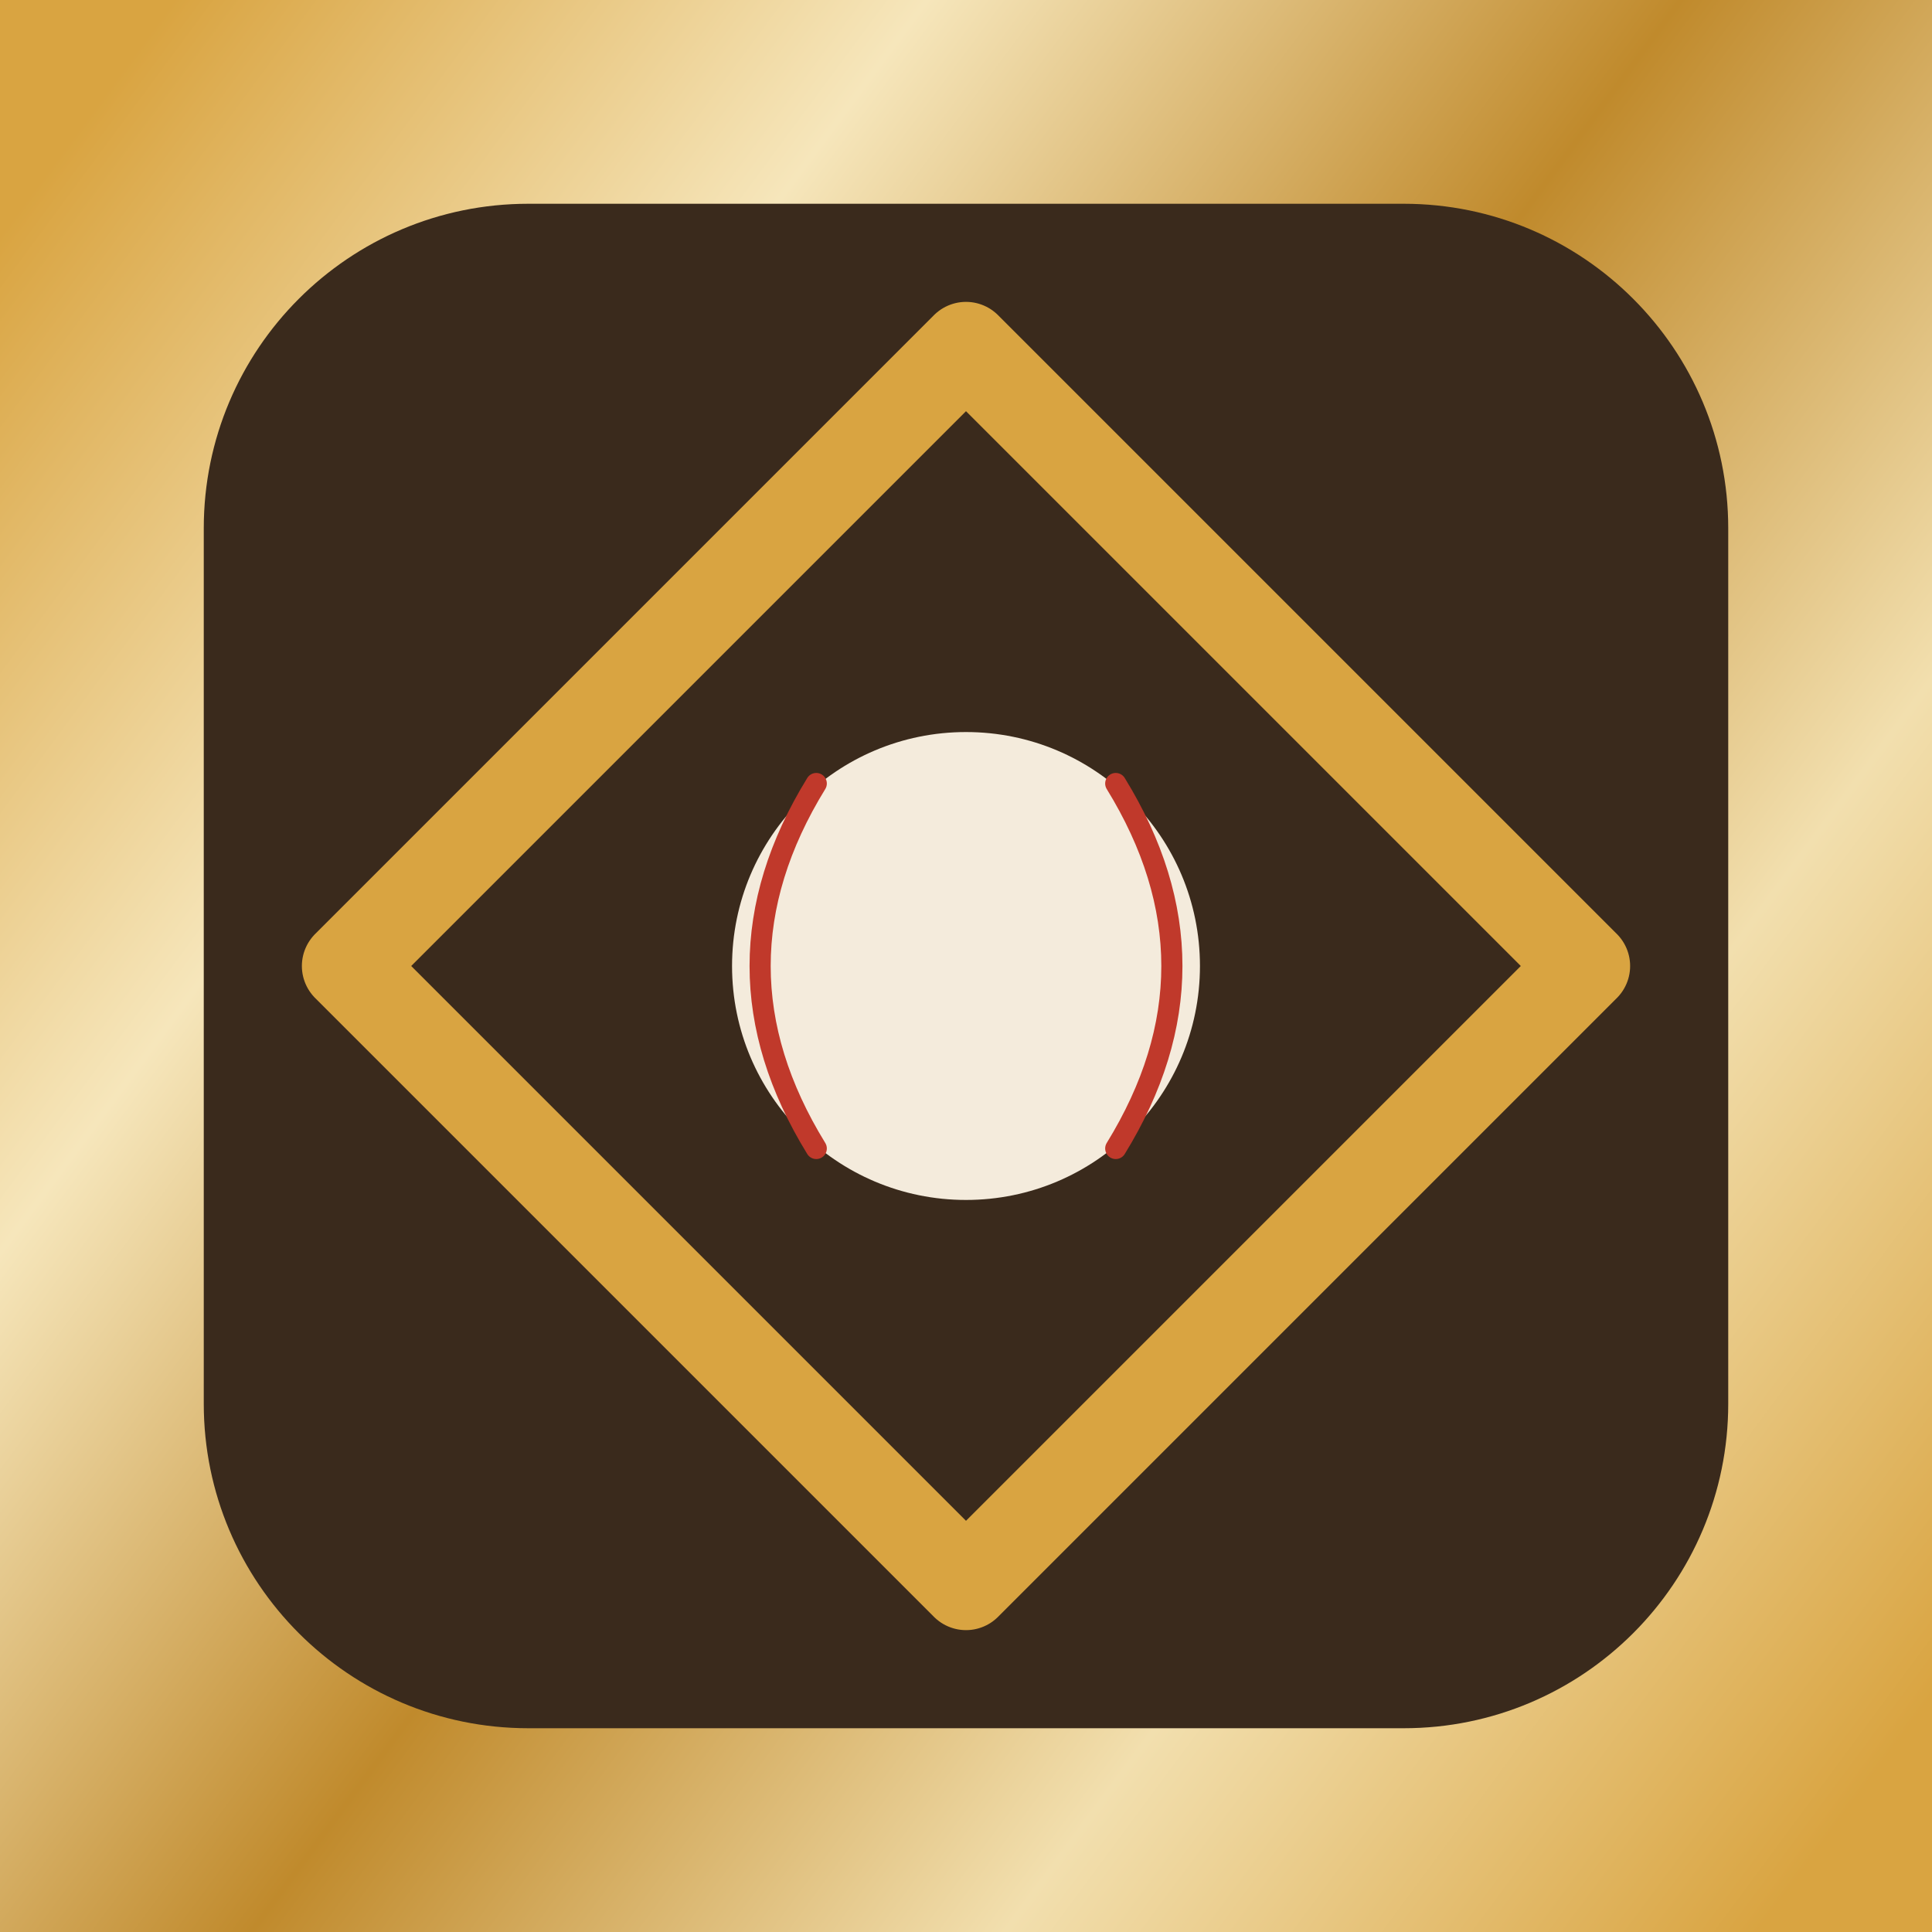
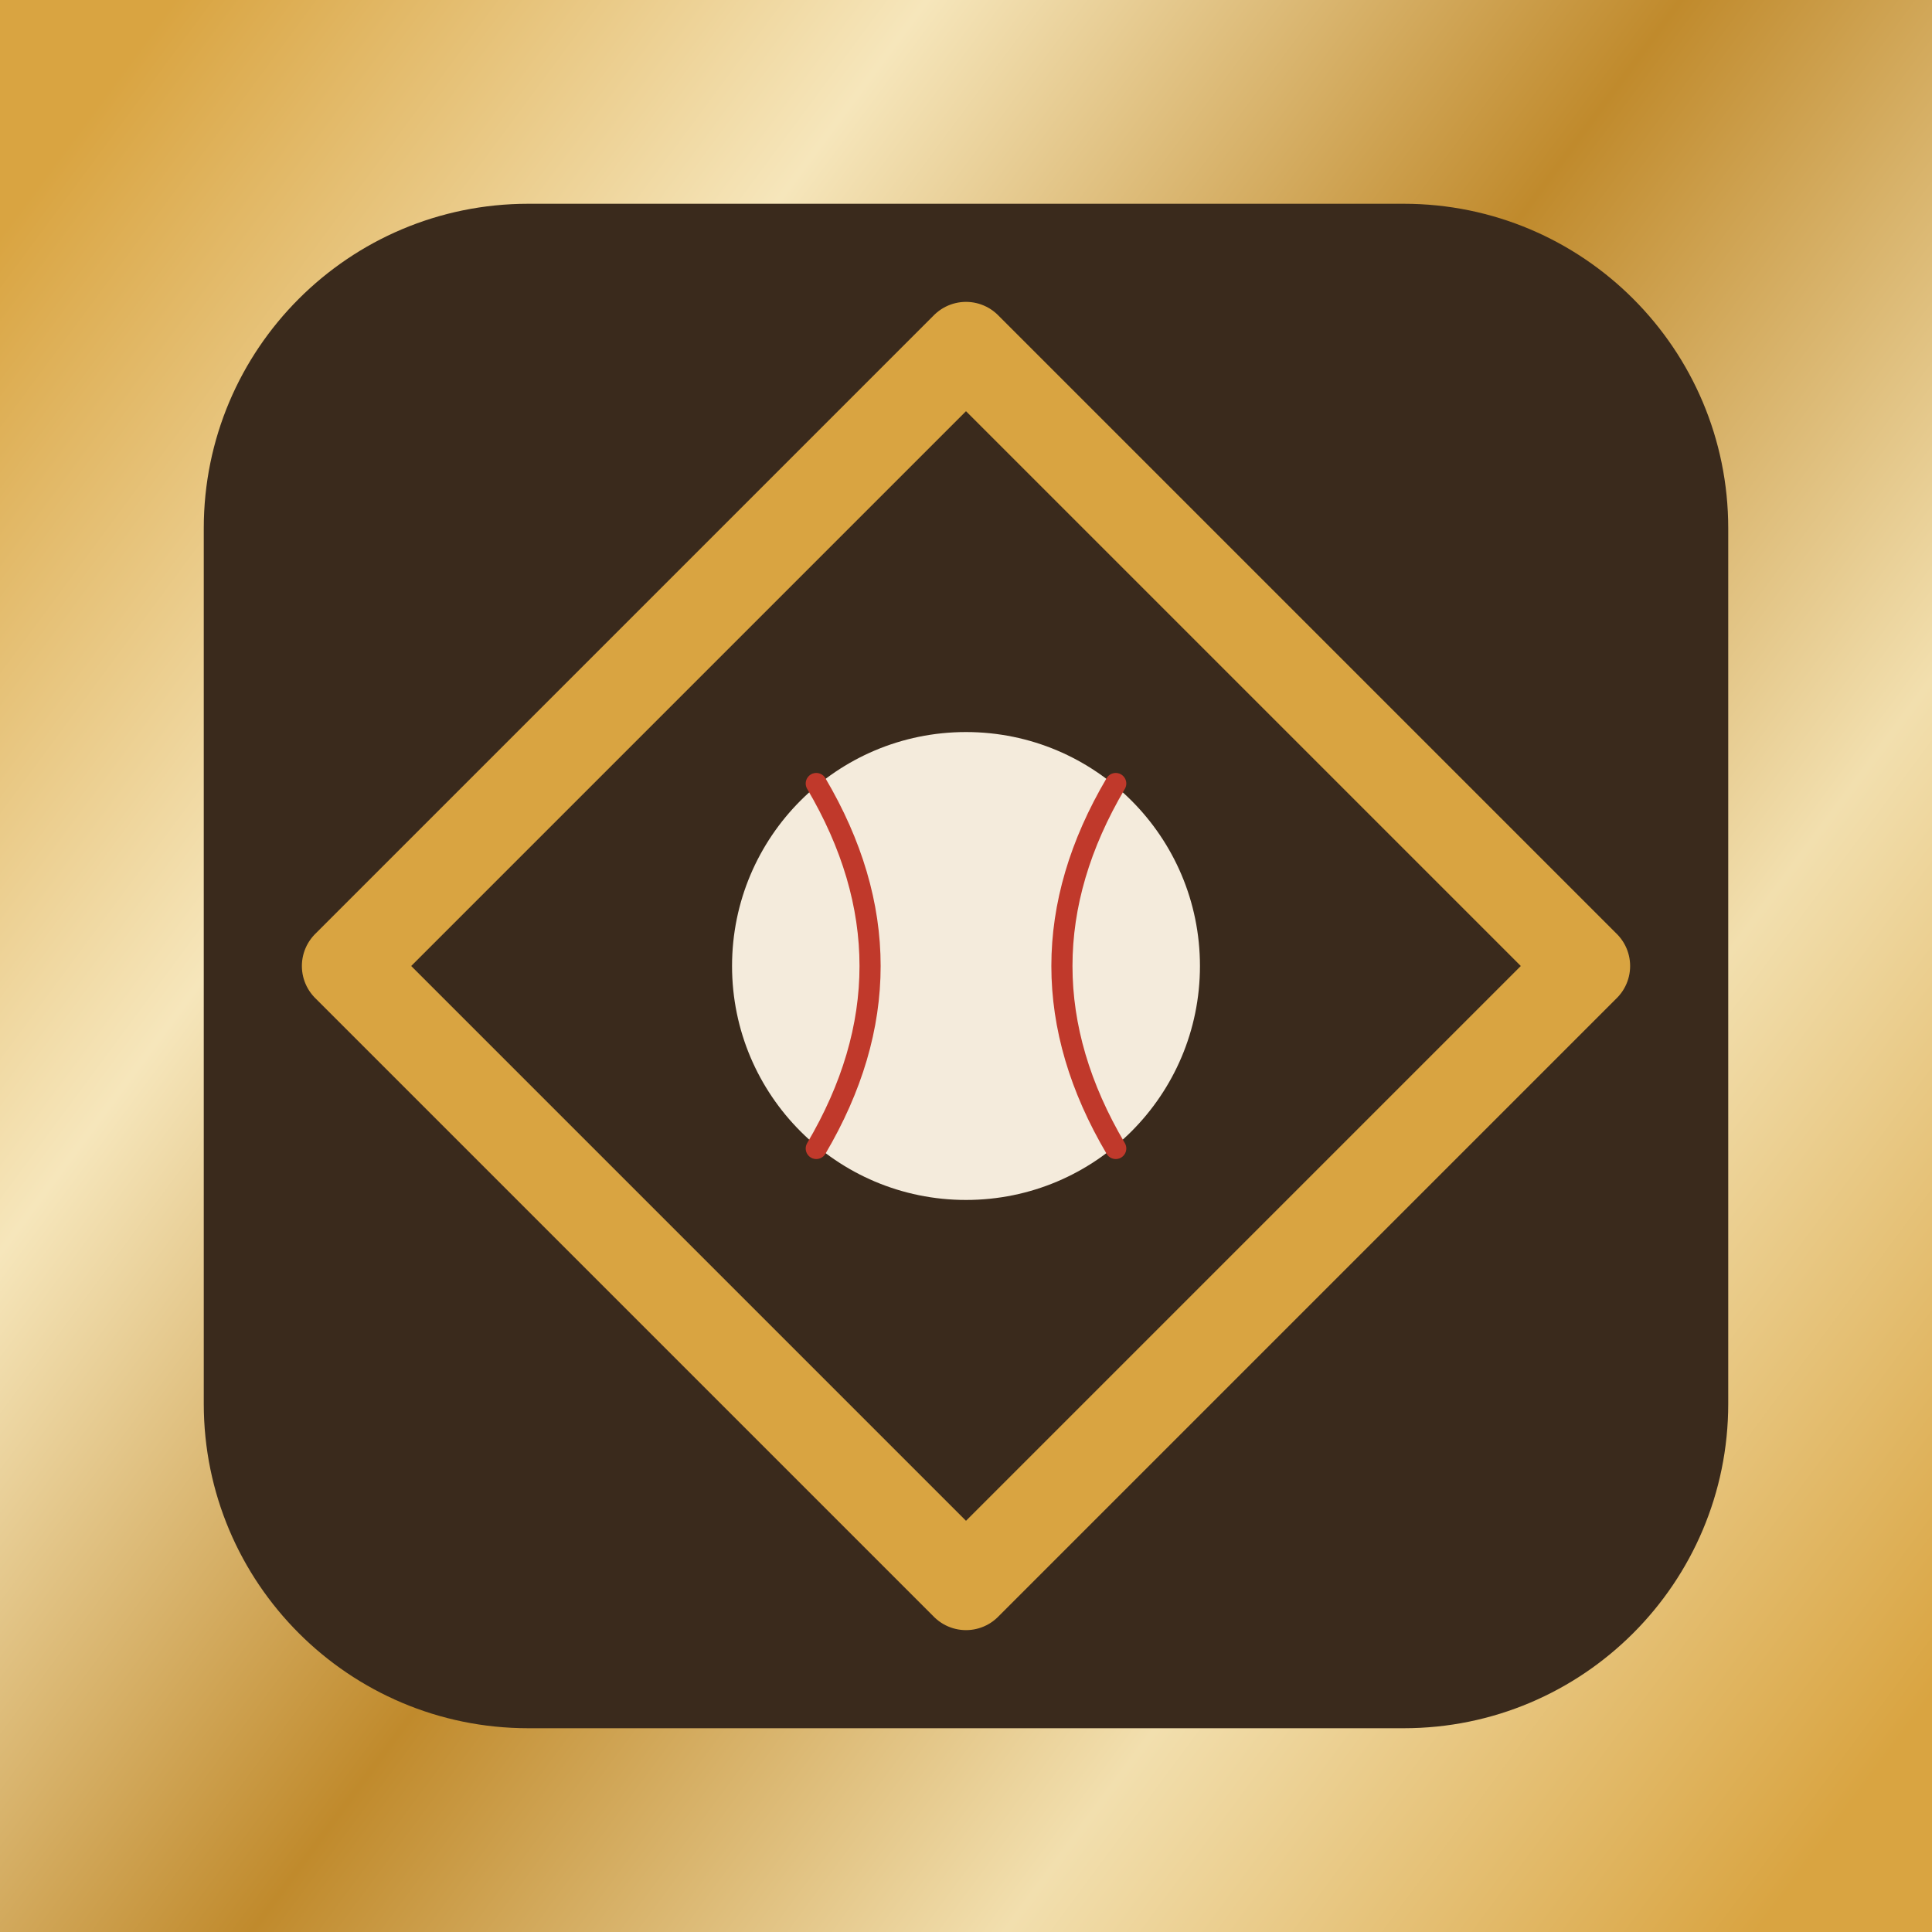
<svg xmlns="http://www.w3.org/2000/svg" viewBox="0 0 512 512" width="512" height="512">
  <defs>
    <linearGradient id="foil" x1="0" y1="0.13" x2="1" y2="0.87">
      <stop offset="0" stop-color="#d9a441" />
      <stop offset="0.25" stop-color="#f6e6bb" />
      <stop offset="0.5" stop-color="#c08a2c" />
      <stop offset="0.75" stop-color="#f2dfae" />
      <stop offset="1" stop-color="#d9a441" />
    </linearGradient>
  </defs>
  <rect width="512" height="512" fill="url(#foil)" />
  <rect x="54" y="54" width="404" height="404" rx="86" fill="#3a2a1c" />
  <path d="M 256 92 L 420 256 L 256 420 L 92 256 Z" fill="none" stroke="#d9a441" stroke-width="24" stroke-linejoin="round" />
  <circle cx="256" cy="256" r="62" fill="#f4ebdc" />
-   <path d="M 216.32 207.64 Q 186.56 256 216.32 304.36" fill="none" stroke="#c0392b" stroke-width="5.6" stroke-linecap="round" />
-   <path d="M 295.68 207.64 Q 325.44 256 295.68 304.36" fill="none" stroke="#c0392b" stroke-width="5.6" stroke-linecap="round" />
+   <path d="M 216.32 207.64 Q 244.84 256 216.32 304.36" fill="none" stroke="#c0392b" stroke-width="5.6" stroke-linecap="round" />
+   <path d="M 295.68 207.64 Q 267.16 256 295.68 304.36" fill="none" stroke="#c0392b" stroke-width="5.6" stroke-linecap="round" />
</svg>
